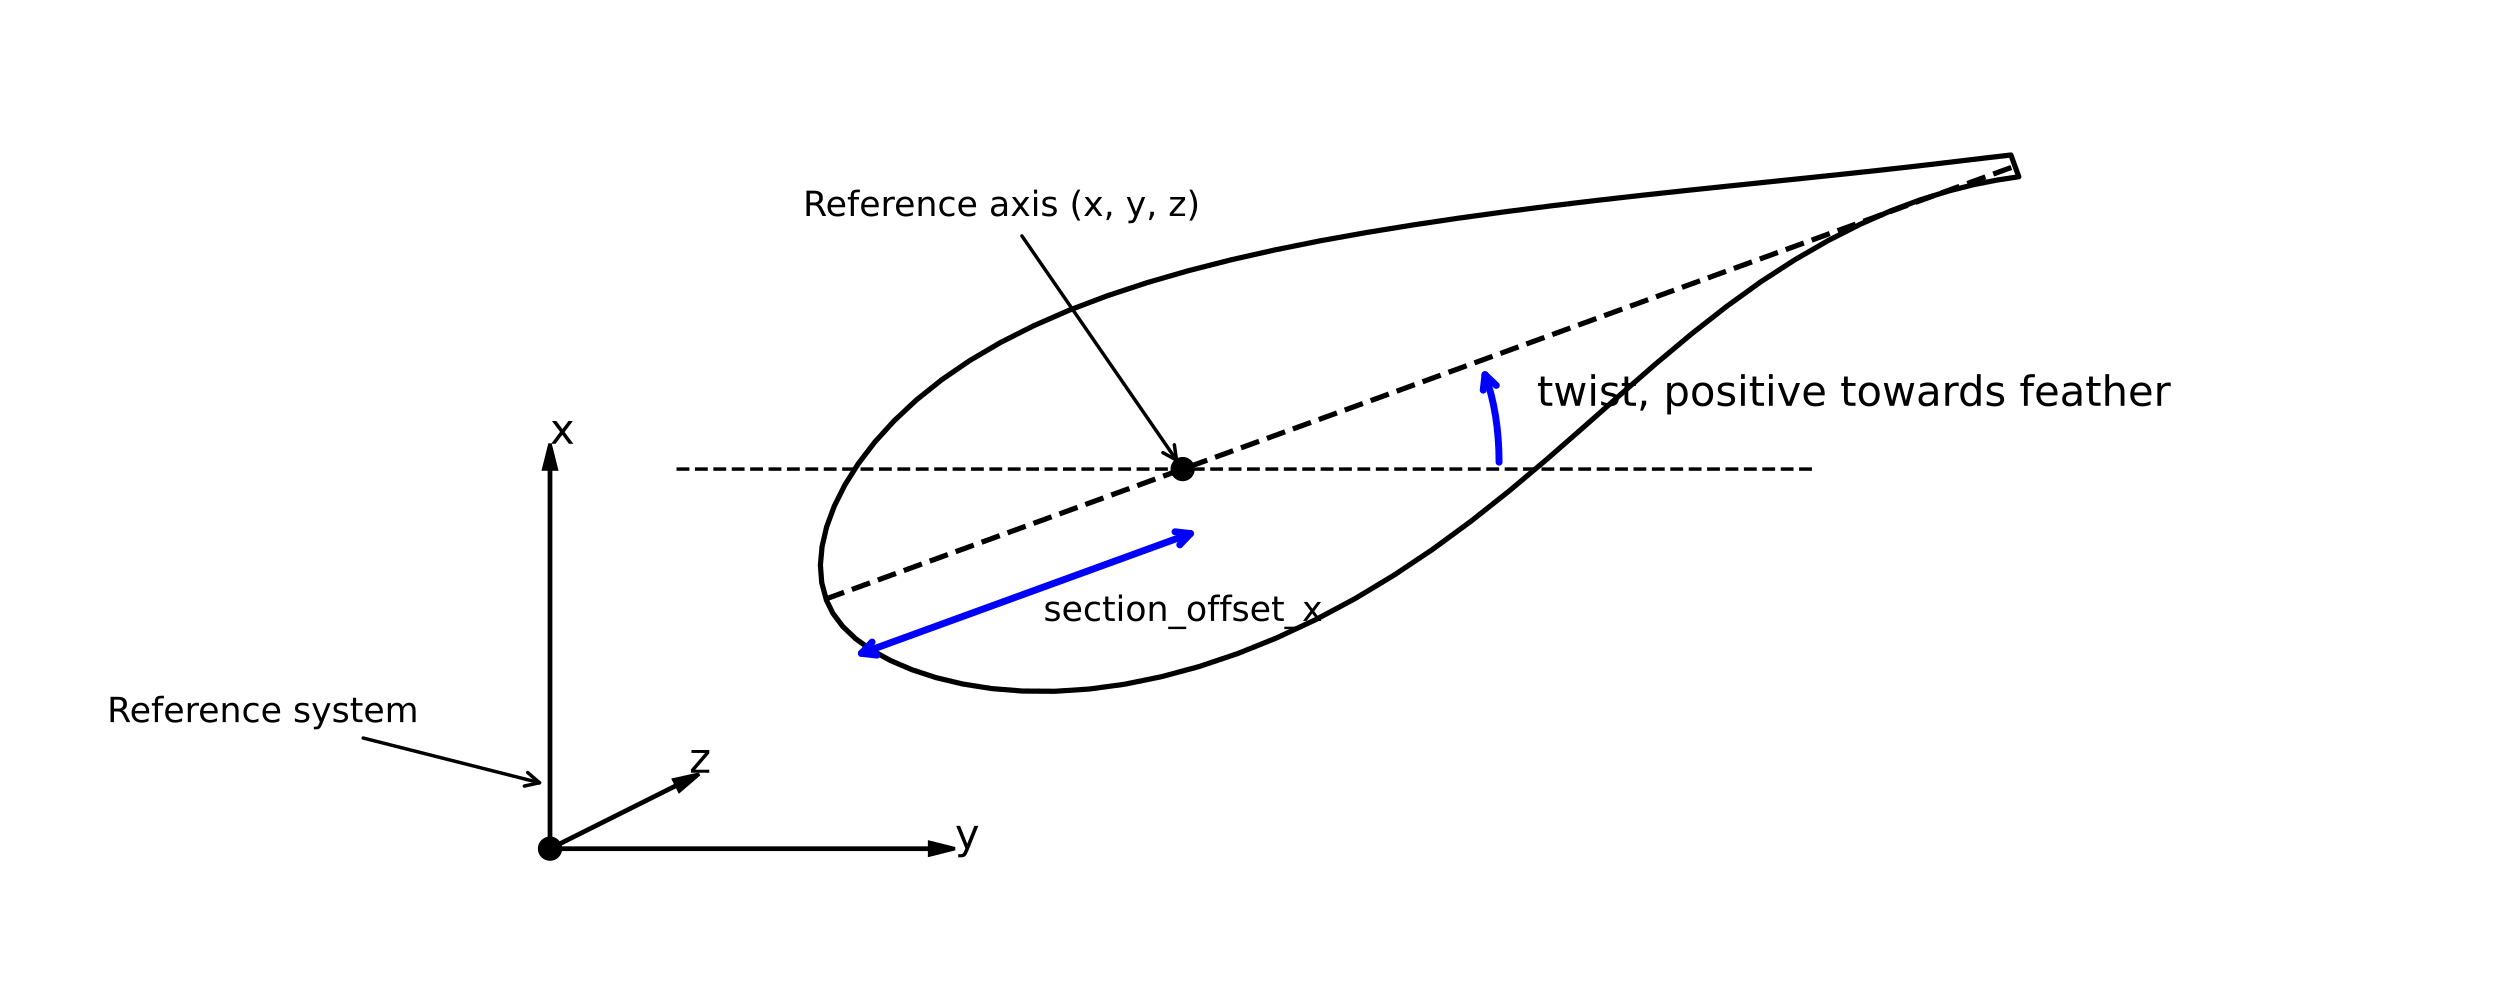
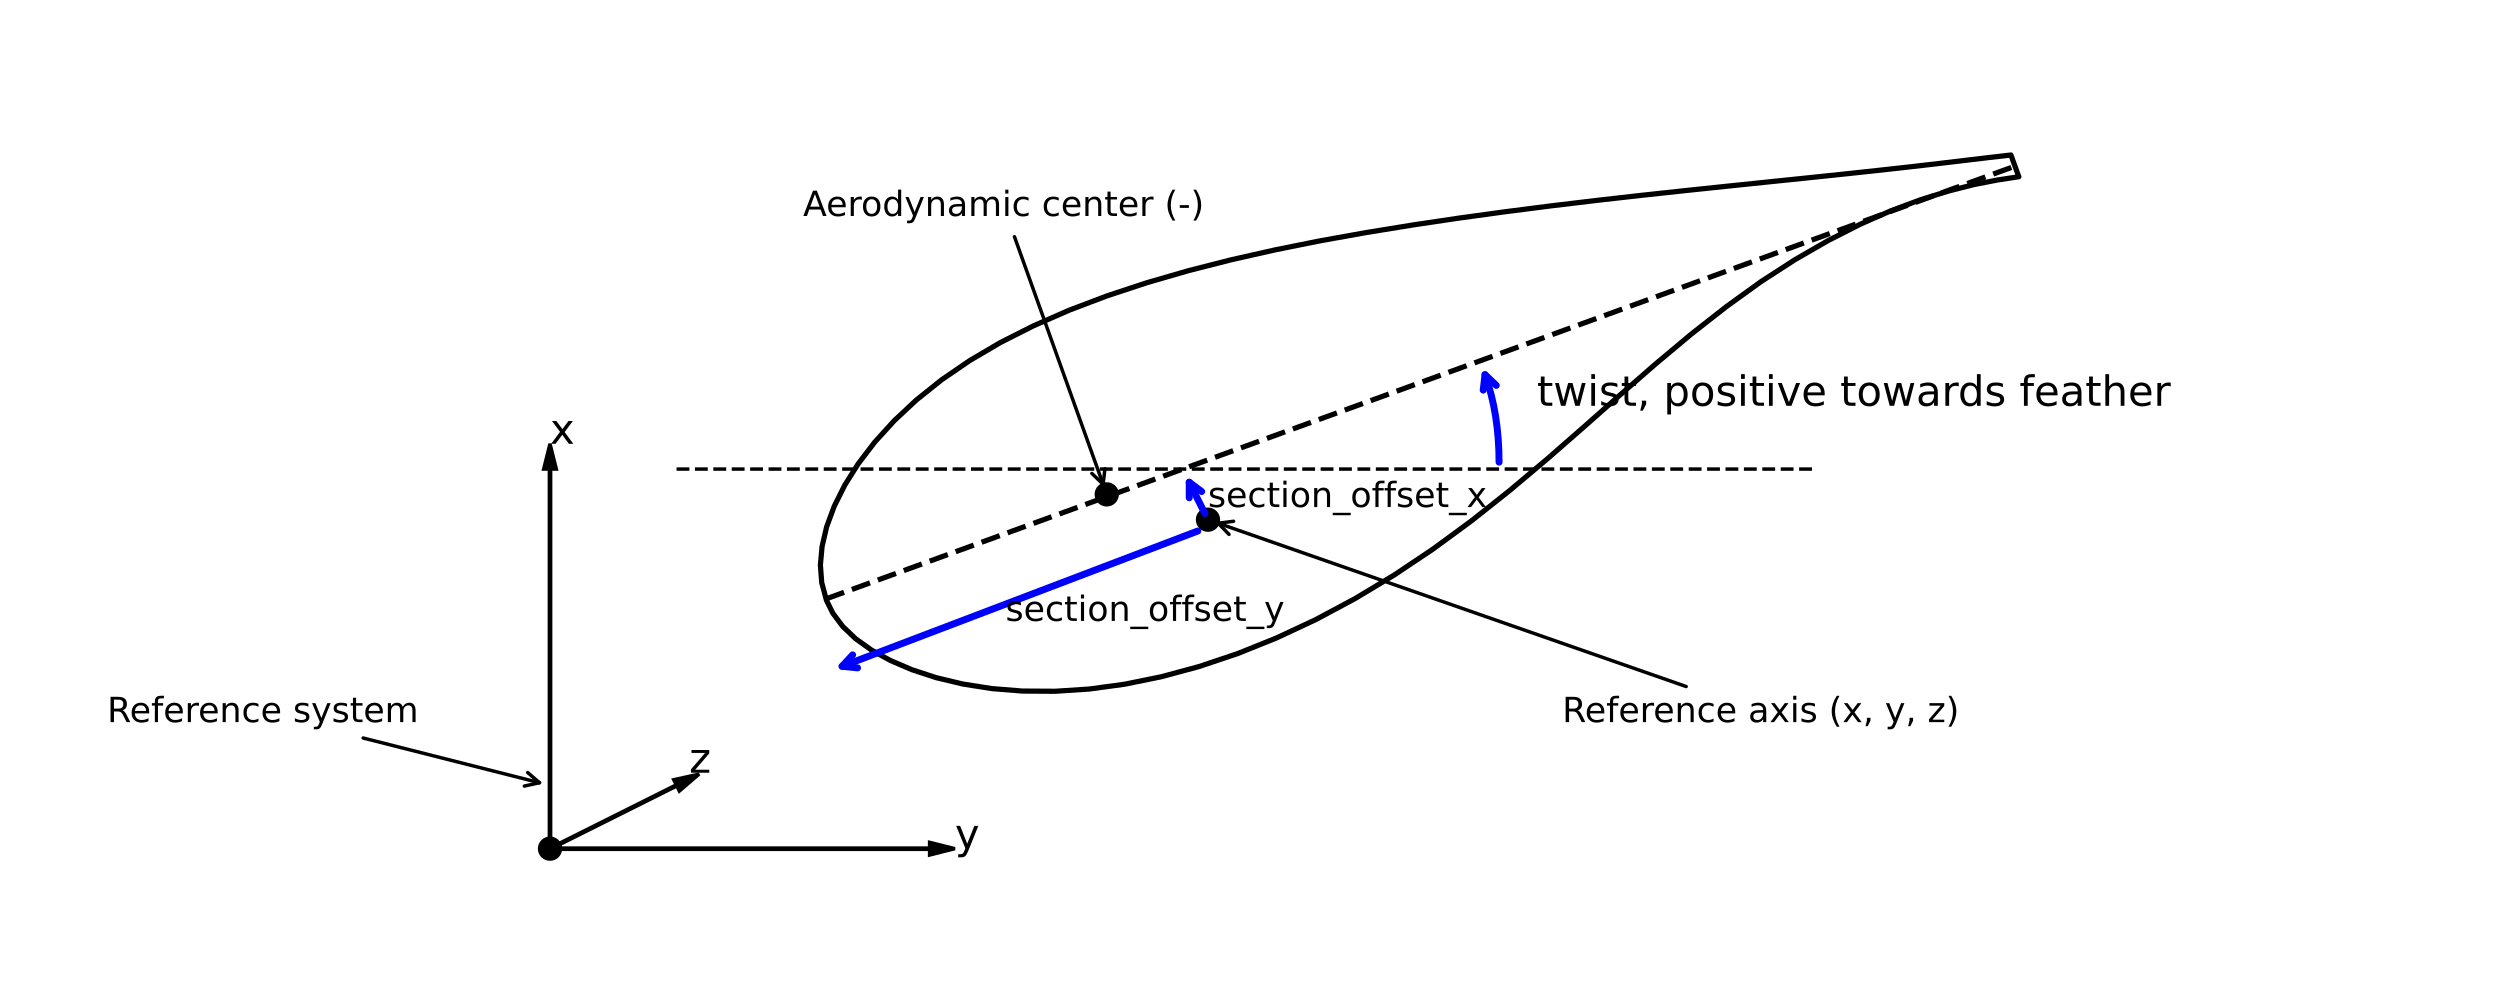
<svg xmlns="http://www.w3.org/2000/svg" xmlns:xlink="http://www.w3.org/1999/xlink" width="720pt" height="288pt" viewBox="0 0 720 288" version="1.1">
  <defs>
    <style type="text/css">*{stroke-linejoin: round; stroke-linecap: butt}</style>
  </defs>
  <g id="figure_1">
    <g id="patch_1">
      <path d="M 0 288  L 720 288  L 720 0  L 0 0  z " style="fill: #ffffff" />
    </g>
    <g id="axes_1">
      <g id="patch_2">
-         <path d="M 275.012 244.418  L 267.724 246.24  L 267.724 244.6  L 158.4 244.6  L 158.4 244.236  L 267.724 244.236  L 267.724 242.596  z " clip-path="url(#p702b2cd4fe)" style="stroke: #000000; stroke-linejoin: miter" />
+         <path d="M 275.012 244.418  L 267.724 246.24  L 267.724 244.6  L 158.4 244.6  L 158.4 244.236  L 267.724 244.236  L 267.724 242.596  z " clip-path="url(#p0d3414548f)" style="stroke: #000000; stroke-linejoin: miter" />
      </g>
      <g id="patch_3">
-         <path d="M 158.4 127.806  L 160.222 135.094  L 158.582 135.094  L 158.582 244.418  L 158.218 244.418  L 158.218 135.094  L 156.578 135.094  z " clip-path="url(#p702b2cd4fe)" style="stroke: #000000; stroke-linejoin: miter" />
+         <path d="M 158.4 127.806  L 160.222 135.094  L 158.582 135.094  L 158.582 244.418  L 158.218 244.418  L 158.218 135.094  L 156.578 135.094  z " clip-path="url(#p0d3414548f)" style="stroke: #000000; stroke-linejoin: miter" />
      </g>
      <g id="patch_4">
-         <path d="M 201.36 222.938  L 195.656 227.827  L 194.923 226.36  L 158.482 244.581  L 158.319 244.255  L 194.76 226.034  L 194.026 224.568  z " clip-path="url(#p702b2cd4fe)" style="stroke: #000000; stroke-linejoin: miter" />
+         <path d="M 201.36 222.938  L 195.656 227.827  L 194.923 226.36  L 158.482 244.581  L 158.319 244.255  L 194.76 226.034  L 194.026 224.568  z " clip-path="url(#p0d3414548f)" style="stroke: #000000; stroke-linejoin: miter" />
      </g>
      <g id="patch_5">
-         <path d="M 431.731 133.094  Q 431.715 119.03 427.683 107.91  " clip-path="url(#p702b2cd4fe)" style="fill: none; stroke: #0000ff; stroke-width: 2; stroke-linecap: round" />
-         <path d="M 427.166 112.352  L 427.683 107.91  L 430.926 110.989  " clip-path="url(#p702b2cd4fe)" style="fill: none; stroke: #0000ff; stroke-width: 2; stroke-linecap: round" />
+         <path d="M 431.731 133.094  Q 431.715 119.03 427.683 107.91  " clip-path="url(#p0d3414548f)" style="fill: none; stroke: #0000ff; stroke-width: 2; stroke-linecap: round" />
+         <path d="M 427.166 112.352  L 427.683 107.91  L 430.926 110.989  " clip-path="url(#p0d3414548f)" style="fill: none; stroke: #0000ff; stroke-width: 2; stroke-linecap: round" />
      </g>
      <g id="line2d_1">
-         <path d="M 580.311 47.849  L 579.144 44.64  L 572.959 45.355  L 565.967 46.186  L 558.187 47.114  L 549.655 48.102  L 540.398 49.125  L 530.467 50.192  L 519.909 51.296  L 508.783 52.445  L 497.142 53.653  L 485.051 54.924  L 472.575 56.274  L 459.781 57.723  L 446.742 59.285  L 433.525 60.978  L 420.203 62.809  L 406.85 64.8  L 393.537 66.962  L 380.344 69.328  L 367.352 71.936  L 354.636 74.803  L 342.269 77.955  L 330.323 81.415  L 318.869 85.192  L 307.977 89.319  L 297.708 93.806  L 288.126 98.643  L 279.277 103.845  L 271.206 109.373  L 263.944 115.173  L 257.508 121.188  L 251.918 127.341  L 247.175 133.551  L 243.289 139.731  L 240.258 145.809  L 238.08 151.706  L 236.758 157.376  L 236.274 162.725  L 236.654 167.787  L 238.024 172.893  L 239.873 176.629  L 242.716 180.426  L 246.436 183.966  L 251.01 187.231  L 256.42 190.214  L 262.633 192.878  L 269.599 195.162  L 277.271 196.997  L 285.578 198.309  L 294.464 199.026  L 303.858 199.085  L 313.707 198.44  L 323.941 197.046  L 334.501 194.893  L 345.336 191.962  L 356.38 188.253  L 367.573 183.76  L 378.86 178.488  L 390.174 172.443  L 401.461 165.651  L 412.674 158.153  L 423.765 150.014  L 434.708 141.338  L 445.486 132.273  L 456.1 123.004  L 466.565 113.75  L 476.896 104.747  L 487.109 96.206  L 497.2 88.302  L 507.143 81.13  L 516.921 74.806  L 526.464 69.305  L 535.712 64.601  L 544.607 60.689  L 553.087 57.533  L 561.075 55.048  L 568.504 53.158  L 575.316 51.831  L 581.422 50.9  L 580.311 47.849  " clip-path="url(#p702b2cd4fe)" style="fill: none; stroke: #000000; stroke-width: 1.5; stroke-linecap: square" />
+         <path d="M 580.311 47.849  L 579.144 44.64  L 572.959 45.355  L 565.967 46.186  L 558.187 47.114  L 549.655 48.102  L 540.398 49.125  L 530.467 50.192  L 519.909 51.296  L 508.783 52.445  L 497.142 53.653  L 485.051 54.924  L 472.575 56.274  L 459.781 57.723  L 446.742 59.285  L 433.525 60.978  L 420.203 62.809  L 406.85 64.8  L 393.537 66.962  L 380.344 69.328  L 367.352 71.936  L 354.636 74.803  L 342.269 77.955  L 330.323 81.415  L 318.869 85.192  L 307.977 89.319  L 297.708 93.806  L 288.126 98.643  L 279.277 103.845  L 271.206 109.373  L 263.944 115.173  L 257.508 121.188  L 251.918 127.341  L 247.175 133.551  L 243.289 139.731  L 240.258 145.809  L 238.08 151.706  L 236.758 157.376  L 236.274 162.725  L 236.654 167.787  L 238.024 172.893  L 239.873 176.629  L 242.716 180.426  L 246.436 183.966  L 251.01 187.231  L 256.42 190.214  L 262.633 192.878  L 269.599 195.162  L 277.271 196.997  L 285.578 198.309  L 294.464 199.026  L 303.858 199.085  L 313.707 198.44  L 323.941 197.046  L 334.501 194.893  L 345.336 191.962  L 356.38 188.253  L 367.573 183.76  L 378.86 178.488  L 390.174 172.443  L 401.461 165.651  L 412.674 158.153  L 423.765 150.014  L 434.708 141.338  L 445.486 132.273  L 456.1 123.004  L 466.565 113.75  L 476.896 104.747  L 487.109 96.206  L 497.2 88.302  L 507.143 81.13  L 516.921 74.806  L 526.464 69.305  L 535.712 64.601  L 544.607 60.689  L 553.087 57.533  L 561.075 55.048  L 568.504 53.158  L 575.316 51.831  L 581.422 50.9  L 580.311 47.849  " clip-path="url(#p0d3414548f)" style="fill: none; stroke: #000000; stroke-width: 1.5; stroke-linecap: square" />
      </g>
      <g id="line2d_2">
-         <path d="M 237.876 172.485  L 275.924 158.637  L 313.972 144.788  L 352.021 130.94  L 390.069 117.091  L 428.118 103.243  L 466.166 89.394  L 504.215 75.546  L 542.263 61.697  L 580.311 47.849  " clip-path="url(#p702b2cd4fe)" style="fill: none; stroke-dasharray: 5.55,2.4; stroke-dashoffset: 0; stroke: #000000; stroke-width: 1.5" />
+         <path d="M 237.876 172.485  L 275.924 158.637  L 313.972 144.788  L 352.021 130.94  L 390.069 117.091  L 428.118 103.243  L 466.166 89.394  L 504.215 75.546  L 542.263 61.697  L 580.311 47.849  " clip-path="url(#p0d3414548f)" style="fill: none; stroke-dasharray: 5.55,2.4; stroke-dashoffset: 0; stroke: #000000; stroke-width: 1.5" />
      </g>
      <g id="line2d_3">
        <defs>
-           <path id="md235db20d7" d="M 0 3  C 0.796 3 1.559 2.684 2.121 2.121  C 2.684 1.559 3 0.796 3 0  C 3 -0.796 2.684 -1.559 2.121 -2.121  C 1.559 -2.684 0.796 -3 0 -3  C -0.796 -3 -1.559 -2.684 -2.121 -2.121  C -2.684 -1.559 -3 -0.796 -3 0  C -3 0.796 -2.684 1.559 -2.121 2.121  C -1.559 2.684 -0.796 3 0 3  z " style="stroke: #000000" />
+           <path id="m108a056727" d="M 0 3  C 0.796 3 1.559 2.684 2.121 2.121  C 2.684 1.559 3 0.796 3 0  C 3 -0.796 2.684 -1.559 2.121 -2.121  C 1.559 -2.684 0.796 -3 0 -3  C -0.796 -3 -1.559 -2.684 -2.121 -2.121  C -2.684 -1.559 -3 -0.796 -3 0  C -3 0.796 -2.684 1.559 -2.121 2.121  C -1.559 2.684 -0.796 3 0 3  z " style="stroke: #000000" />
        </defs>
-         <g clip-path="url(#p702b2cd4fe)">
-           <use xlink:href="#md235db20d7" x="158.4" y="244.418" style="stroke: #000000" />
+         <g clip-path="url(#p0d3414548f)">
+           <use xlink:href="#m108a056727" x="158.4" y="244.418" style="stroke: #000000" />
        </g>
      </g>
      <g id="line2d_4">
-         <g clip-path="url(#p702b2cd4fe)">
-           <use xlink:href="#md235db20d7" x="340.606" y="135.094" style="stroke: #000000" />
+         <g clip-path="url(#p0d3414548f)">
+           <use xlink:href="#m108a056727" x="347.895" y="149.671" style="stroke: #000000" />
        </g>
      </g>
      <g id="line2d_5">
-         <path d="M 194.841 135.094  L 276.834 135.094  L 358.827 135.094  L 440.82 135.094  L 522.813 135.094  " clip-path="url(#p702b2cd4fe)" style="fill: none; stroke-dasharray: 3.7,1.6; stroke-dashoffset: 0; stroke: #000000" />
+         <path d="M 194.841 135.094  L 276.834 135.094  L 358.827 135.094  L 440.82 135.094  L 522.813 135.094  " clip-path="url(#p0d3414548f)" style="fill: none; stroke-dasharray: 3.7,1.6; stroke-dashoffset: 0; stroke: #000000" />
+       </g>
+       <g id="line2d_6">
+         <g clip-path="url(#p0d3414548f)">
+           <use xlink:href="#m108a056727" x="318.742" y="142.382" style="stroke: #000000" />
+         </g>
      </g>
      <g id="text_1">
        <g transform="translate(158.4001 127.8059) scale(0.12 -0.12)">
          <defs>
            <path id="DejaVuSans-78" d="M 3513 3500  L 2247 1797  L 3578 0  L 2900 0  L 1881 1375  L 863 0  L 184 0  L 1544 1831  L 300 3500  L 978 3500  L 1906 2253  L 2834 3500  L 3513 3500  z " transform="scale(0.015625)" />
          </defs>
          <use xlink:href="#DejaVuSans-78" />
        </g>
      </g>
      <g id="text_2">
        <g transform="translate(275.0121 244.4179) scale(0.12 -0.12)">
          <defs>
            <path id="DejaVuSans-79" d="M 2059 -325  Q 1816 -950 1584 -1140  Q 1353 -1331 966 -1331  L 506 -1331  L 506 -850  L 844 -850  Q 1081 -850 1212 -737  Q 1344 -625 1503 -206  L 1606 56  L 191 3500  L 800 3500  L 1894 763  L 2988 3500  L 3597 3500  L 2059 -325  z " transform="scale(0.015625)" />
          </defs>
          <use xlink:href="#DejaVuSans-79" />
        </g>
      </g>
      <g id="text_3">
        <g transform="translate(198.4855 222.5532) scale(0.12 -0.12)">
          <defs>
            <path id="DejaVuSans-7a" d="M 353 3500  L 3084 3500  L 3084 2975  L 922 459  L 3084 459  L 3084 0  L 275 0  L 275 525  L 2438 3041  L 353 3041  L 353 3500  z " transform="scale(0.015625)" />
          </defs>
          <use xlink:href="#DejaVuSans-7a" />
        </g>
      </g>
      <g id="patch_6">
        <path d="M 104.591 212.547  Q 130.525 219.126 155.375 225.43  " style="fill: none; stroke: #000000; stroke-linecap: round" />
        <path d="M 151.99 222.508  L 155.375 225.43  L 151.006 226.385  " style="fill: none; stroke: #000000; stroke-linecap: round" />
      </g>
      <g id="text_4">
        <g transform="translate(30.85564 207.9767) scale(0.1 -0.1)">
          <defs>
            <path id="DejaVuSans-52" d="M 2841 2188  Q 3044 2119 3236 1894  Q 3428 1669 3622 1275  L 4263 0  L 3584 0  L 2988 1197  Q 2756 1666 2539 1819  Q 2322 1972 1947 1972  L 1259 1972  L 1259 0  L 628 0  L 628 4666  L 2053 4666  Q 2853 4666 3247 4331  Q 3641 3997 3641 3322  Q 3641 2881 3436 2590  Q 3231 2300 2841 2188  z M 1259 4147  L 1259 2491  L 2053 2491  Q 2509 2491 2742 2702  Q 2975 2913 2975 3322  Q 2975 3731 2742 3939  Q 2509 4147 2053 4147  L 1259 4147  z " transform="scale(0.015625)" />
            <path id="DejaVuSans-65" d="M 3597 1894  L 3597 1613  L 953 1613  Q 991 1019 1311 708  Q 1631 397 2203 397  Q 2534 397 2845 478  Q 3156 559 3463 722  L 3463 178  Q 3153 47 2828 -22  Q 2503 -91 2169 -91  Q 1331 -91 842 396  Q 353 884 353 1716  Q 353 2575 817 3079  Q 1281 3584 2069 3584  Q 2775 3584 3186 3129  Q 3597 2675 3597 1894  z M 3022 2063  Q 3016 2534 2758 2815  Q 2500 3097 2075 3097  Q 1594 3097 1305 2825  Q 1016 2553 972 2059  L 3022 2063  z " transform="scale(0.015625)" />
            <path id="DejaVuSans-66" d="M 2375 4863  L 2375 4384  L 1825 4384  Q 1516 4384 1395 4259  Q 1275 4134 1275 3809  L 1275 3500  L 2222 3500  L 2222 3053  L 1275 3053  L 1275 0  L 697 0  L 697 3053  L 147 3053  L 147 3500  L 697 3500  L 697 3744  Q 697 4328 969 4595  Q 1241 4863 1831 4863  L 2375 4863  z " transform="scale(0.015625)" />
            <path id="DejaVuSans-72" d="M 2631 2963  Q 2534 3019 2420 3045  Q 2306 3072 2169 3072  Q 1681 3072 1420 2755  Q 1159 2438 1159 1844  L 1159 0  L 581 0  L 581 3500  L 1159 3500  L 1159 2956  Q 1341 3275 1631 3429  Q 1922 3584 2338 3584  Q 2397 3584 2469 3576  Q 2541 3569 2628 3553  L 2631 2963  z " transform="scale(0.015625)" />
            <path id="DejaVuSans-6e" d="M 3513 2113  L 3513 0  L 2938 0  L 2938 2094  Q 2938 2591 2744 2837  Q 2550 3084 2163 3084  Q 1697 3084 1428 2787  Q 1159 2491 1159 1978  L 1159 0  L 581 0  L 581 3500  L 1159 3500  L 1159 2956  Q 1366 3272 1645 3428  Q 1925 3584 2291 3584  Q 2894 3584 3203 3211  Q 3513 2838 3513 2113  z " transform="scale(0.015625)" />
            <path id="DejaVuSans-63" d="M 3122 3366  L 3122 2828  Q 2878 2963 2633 3030  Q 2388 3097 2138 3097  Q 1578 3097 1268 2742  Q 959 2388 959 1747  Q 959 1106 1268 751  Q 1578 397 2138 397  Q 2388 397 2633 464  Q 2878 531 3122 666  L 3122 134  Q 2881 22 2623 -34  Q 2366 -91 2075 -91  Q 1284 -91 818 406  Q 353 903 353 1747  Q 353 2603 823 3093  Q 1294 3584 2113 3584  Q 2378 3584 2631 3529  Q 2884 3475 3122 3366  z " transform="scale(0.015625)" />
            <path id="DejaVuSans-20" transform="scale(0.015625)" />
            <path id="DejaVuSans-73" d="M 2834 3397  L 2834 2853  Q 2591 2978 2328 3040  Q 2066 3103 1784 3103  Q 1356 3103 1142 2972  Q 928 2841 928 2578  Q 928 2378 1081 2264  Q 1234 2150 1697 2047  L 1894 2003  Q 2506 1872 2764 1633  Q 3022 1394 3022 966  Q 3022 478 2636 193  Q 2250 -91 1575 -91  Q 1294 -91 989 -36  Q 684 19 347 128  L 347 722  Q 666 556 975 473  Q 1284 391 1588 391  Q 1994 391 2212 530  Q 2431 669 2431 922  Q 2431 1156 2273 1281  Q 2116 1406 1581 1522  L 1381 1569  Q 847 1681 609 1914  Q 372 2147 372 2553  Q 372 3047 722 3315  Q 1072 3584 1716 3584  Q 2034 3584 2315 3537  Q 2597 3491 2834 3397  z " transform="scale(0.015625)" />
            <path id="DejaVuSans-74" d="M 1172 4494  L 1172 3500  L 2356 3500  L 2356 3053  L 1172 3053  L 1172 1153  Q 1172 725 1289 603  Q 1406 481 1766 481  L 2356 481  L 2356 0  L 1766 0  Q 1100 0 847 248  Q 594 497 594 1153  L 594 3053  L 172 3053  L 172 3500  L 594 3500  L 594 4494  L 1172 4494  z " transform="scale(0.015625)" />
            <path id="DejaVuSans-6d" d="M 3328 2828  Q 3544 3216 3844 3400  Q 4144 3584 4550 3584  Q 5097 3584 5394 3201  Q 5691 2819 5691 2113  L 5691 0  L 5113 0  L 5113 2094  Q 5113 2597 4934 2840  Q 4756 3084 4391 3084  Q 3944 3084 3684 2787  Q 3425 2491 3425 1978  L 3425 0  L 2847 0  L 2847 2094  Q 2847 2600 2669 2842  Q 2491 3084 2119 3084  Q 1678 3084 1418 2786  Q 1159 2488 1159 1978  L 1159 0  L 581 0  L 581 3500  L 1159 3500  L 1159 2956  Q 1356 3278 1631 3431  Q 1906 3584 2284 3584  Q 2666 3584 2933 3390  Q 3200 3197 3328 2828  z " transform="scale(0.015625)" />
          </defs>
          <use xlink:href="#DejaVuSans-52" />
          <use xlink:href="#DejaVuSans-65" transform="translate(64.98242 0)" />
          <use xlink:href="#DejaVuSans-66" transform="translate(126.5059 0)" />
          <use xlink:href="#DejaVuSans-65" transform="translate(161.7109 0)" />
          <use xlink:href="#DejaVuSans-72" transform="translate(223.2344 0)" />
          <use xlink:href="#DejaVuSans-65" transform="translate(262.0977 0)" />
          <use xlink:href="#DejaVuSans-6e" transform="translate(323.6211 0)" />
          <use xlink:href="#DejaVuSans-63" transform="translate(387 0)" />
          <use xlink:href="#DejaVuSans-65" transform="translate(441.9805 0)" />
          <use xlink:href="#DejaVuSans-20" transform="translate(503.5039 0)" />
          <use xlink:href="#DejaVuSans-73" transform="translate(535.291 0)" />
          <use xlink:href="#DejaVuSans-79" transform="translate(587.3906 0)" />
          <use xlink:href="#DejaVuSans-73" transform="translate(646.5703 0)" />
          <use xlink:href="#DejaVuSans-74" transform="translate(698.6699 0)" />
          <use xlink:href="#DejaVuSans-65" transform="translate(737.8789 0)" />
          <use xlink:href="#DejaVuSans-6d" transform="translate(799.4023 0)" />
        </g>
      </g>
      <g id="patch_7">
-         <path d="M 294.307 67.94  Q 316.89 100.695 338.839 132.53  " style="fill: none; stroke: #000000; stroke-linecap: round" />
-         <path d="M 338.215 128.102  L 338.839 132.53  L 334.922 130.372  " style="fill: none; stroke: #000000; stroke-linecap: round" />
+         <path d="M 485.613 197.72  Q 417.697 174.024 350.837 150.697  " style="fill: none; stroke: #000000; stroke-linecap: round" />
+         <path d="M 353.955 153.903  L 350.837 150.697  L 355.273 150.127  " style="fill: none; stroke: #000000; stroke-linecap: round" />
      </g>
      <g id="text_5">
-         <g transform="translate(231.2826 62.21162) scale(0.1 -0.1)">
+         <g transform="translate(449.9302 207.9767) scale(0.1 -0.1)">
          <defs>
            <path id="DejaVuSans-61" d="M 2194 1759  Q 1497 1759 1228 1600  Q 959 1441 959 1056  Q 959 750 1161 570  Q 1363 391 1709 391  Q 2188 391 2477 730  Q 2766 1069 2766 1631  L 2766 1759  L 2194 1759  z M 3341 1997  L 3341 0  L 2766 0  L 2766 531  Q 2569 213 2275 61  Q 1981 -91 1556 -91  Q 1019 -91 701 211  Q 384 513 384 1019  Q 384 1609 779 1909  Q 1175 2209 1959 2209  L 2766 2209  L 2766 2266  Q 2766 2663 2505 2880  Q 2244 3097 1772 3097  Q 1472 3097 1187 3025  Q 903 2953 641 2809  L 641 3341  Q 956 3463 1253 3523  Q 1550 3584 1831 3584  Q 2591 3584 2966 3190  Q 3341 2797 3341 1997  z " transform="scale(0.015625)" />
            <path id="DejaVuSans-69" d="M 603 3500  L 1178 3500  L 1178 0  L 603 0  L 603 3500  z M 603 4863  L 1178 4863  L 1178 4134  L 603 4134  L 603 4863  z " transform="scale(0.015625)" />
            <path id="DejaVuSans-28" d="M 1984 4856  Q 1566 4138 1362 3434  Q 1159 2731 1159 2009  Q 1159 1288 1364 580  Q 1569 -128 1984 -844  L 1484 -844  Q 1016 -109 783 600  Q 550 1309 550 2009  Q 550 2706 781 3412  Q 1013 4119 1484 4856  L 1984 4856  z " transform="scale(0.015625)" />
            <path id="DejaVuSans-2c" d="M 750 794  L 1409 794  L 1409 256  L 897 -744  L 494 -744  L 750 256  L 750 794  z " transform="scale(0.015625)" />
            <path id="DejaVuSans-29" d="M 513 4856  L 1013 4856  Q 1481 4119 1714 3412  Q 1947 2706 1947 2009  Q 1947 1309 1714 600  Q 1481 -109 1013 -844  L 513 -844  Q 928 -128 1133 580  Q 1338 1288 1338 2009  Q 1338 2731 1133 3434  Q 928 4138 513 4856  z " transform="scale(0.015625)" />
          </defs>
          <use xlink:href="#DejaVuSans-52" />
          <use xlink:href="#DejaVuSans-65" transform="translate(64.98242 0)" />
          <use xlink:href="#DejaVuSans-66" transform="translate(126.5059 0)" />
          <use xlink:href="#DejaVuSans-65" transform="translate(161.7109 0)" />
          <use xlink:href="#DejaVuSans-72" transform="translate(223.2344 0)" />
          <use xlink:href="#DejaVuSans-65" transform="translate(262.0977 0)" />
          <use xlink:href="#DejaVuSans-6e" transform="translate(323.6211 0)" />
          <use xlink:href="#DejaVuSans-63" transform="translate(387 0)" />
          <use xlink:href="#DejaVuSans-65" transform="translate(441.9805 0)" />
          <use xlink:href="#DejaVuSans-20" transform="translate(503.5039 0)" />
          <use xlink:href="#DejaVuSans-61" transform="translate(535.291 0)" />
          <use xlink:href="#DejaVuSans-78" transform="translate(596.5703 0)" />
          <use xlink:href="#DejaVuSans-69" transform="translate(655.75 0)" />
          <use xlink:href="#DejaVuSans-73" transform="translate(683.5332 0)" />
          <use xlink:href="#DejaVuSans-20" transform="translate(735.6328 0)" />
          <use xlink:href="#DejaVuSans-28" transform="translate(767.4199 0)" />
          <use xlink:href="#DejaVuSans-78" transform="translate(806.4336 0)" />
          <use xlink:href="#DejaVuSans-2c" transform="translate(865.6133 0)" />
          <use xlink:href="#DejaVuSans-20" transform="translate(897.4004 0)" />
          <use xlink:href="#DejaVuSans-79" transform="translate(929.1875 0)" />
          <use xlink:href="#DejaVuSans-2c" transform="translate(988.3672 0)" />
          <use xlink:href="#DejaVuSans-20" transform="translate(1020.154 0)" />
          <use xlink:href="#DejaVuSans-7a" transform="translate(1051.941 0)" />
          <use xlink:href="#DejaVuSans-29" transform="translate(1104.432 0)" />
        </g>
      </g>
      <g id="text_6">
        <g transform="translate(442.6419 116.8735) scale(0.12 -0.12)">
          <defs>
            <path id="DejaVuSans-77" d="M 269 3500  L 844 3500  L 1563 769  L 2278 3500  L 2956 3500  L 3675 769  L 4391 3500  L 4966 3500  L 4050 0  L 3372 0  L 2619 2869  L 1863 0  L 1184 0  L 269 3500  z " transform="scale(0.015625)" />
            <path id="DejaVuSans-70" d="M 1159 525  L 1159 -1331  L 581 -1331  L 581 3500  L 1159 3500  L 1159 2969  Q 1341 3281 1617 3432  Q 1894 3584 2278 3584  Q 2916 3584 3314 3078  Q 3713 2572 3713 1747  Q 3713 922 3314 415  Q 2916 -91 2278 -91  Q 1894 -91 1617 61  Q 1341 213 1159 525  z M 3116 1747  Q 3116 2381 2855 2742  Q 2594 3103 2138 3103  Q 1681 3103 1420 2742  Q 1159 2381 1159 1747  Q 1159 1113 1420 752  Q 1681 391 2138 391  Q 2594 391 2855 752  Q 3116 1113 3116 1747  z " transform="scale(0.015625)" />
            <path id="DejaVuSans-6f" d="M 1959 3097  Q 1497 3097 1228 2736  Q 959 2375 959 1747  Q 959 1119 1226 758  Q 1494 397 1959 397  Q 2419 397 2687 759  Q 2956 1122 2956 1747  Q 2956 2369 2687 2733  Q 2419 3097 1959 3097  z M 1959 3584  Q 2709 3584 3137 3096  Q 3566 2609 3566 1747  Q 3566 888 3137 398  Q 2709 -91 1959 -91  Q 1206 -91 779 398  Q 353 888 353 1747  Q 353 2609 779 3096  Q 1206 3584 1959 3584  z " transform="scale(0.015625)" />
            <path id="DejaVuSans-76" d="M 191 3500  L 800 3500  L 1894 563  L 2988 3500  L 3597 3500  L 2284 0  L 1503 0  L 191 3500  z " transform="scale(0.015625)" />
            <path id="DejaVuSans-64" d="M 2906 2969  L 2906 4863  L 3481 4863  L 3481 0  L 2906 0  L 2906 525  Q 2725 213 2448 61  Q 2172 -91 1784 -91  Q 1150 -91 751 415  Q 353 922 353 1747  Q 353 2572 751 3078  Q 1150 3584 1784 3584  Q 2172 3584 2448 3432  Q 2725 3281 2906 2969  z M 947 1747  Q 947 1113 1208 752  Q 1469 391 1925 391  Q 2381 391 2643 752  Q 2906 1113 2906 1747  Q 2906 2381 2643 2742  Q 2381 3103 1925 3103  Q 1469 3103 1208 2742  Q 947 2381 947 1747  z " transform="scale(0.015625)" />
            <path id="DejaVuSans-68" d="M 3513 2113  L 3513 0  L 2938 0  L 2938 2094  Q 2938 2591 2744 2837  Q 2550 3084 2163 3084  Q 1697 3084 1428 2787  Q 1159 2491 1159 1978  L 1159 0  L 581 0  L 581 4863  L 1159 4863  L 1159 2956  Q 1366 3272 1645 3428  Q 1925 3584 2291 3584  Q 2894 3584 3203 3211  Q 3513 2838 3513 2113  z " transform="scale(0.015625)" />
          </defs>
          <use xlink:href="#DejaVuSans-74" />
          <use xlink:href="#DejaVuSans-77" transform="translate(39.20898 0)" />
          <use xlink:href="#DejaVuSans-69" transform="translate(120.9961 0)" />
          <use xlink:href="#DejaVuSans-73" transform="translate(148.7793 0)" />
          <use xlink:href="#DejaVuSans-74" transform="translate(200.8789 0)" />
          <use xlink:href="#DejaVuSans-2c" transform="translate(240.0879 0)" />
          <use xlink:href="#DejaVuSans-20" transform="translate(271.875 0)" />
          <use xlink:href="#DejaVuSans-70" transform="translate(303.6621 0)" />
          <use xlink:href="#DejaVuSans-6f" transform="translate(367.1387 0)" />
          <use xlink:href="#DejaVuSans-73" transform="translate(428.3203 0)" />
          <use xlink:href="#DejaVuSans-69" transform="translate(480.4199 0)" />
          <use xlink:href="#DejaVuSans-74" transform="translate(508.2031 0)" />
          <use xlink:href="#DejaVuSans-69" transform="translate(547.4121 0)" />
          <use xlink:href="#DejaVuSans-76" transform="translate(575.1953 0)" />
          <use xlink:href="#DejaVuSans-65" transform="translate(634.375 0)" />
          <use xlink:href="#DejaVuSans-20" transform="translate(695.8984 0)" />
          <use xlink:href="#DejaVuSans-74" transform="translate(727.6855 0)" />
          <use xlink:href="#DejaVuSans-6f" transform="translate(766.8945 0)" />
          <use xlink:href="#DejaVuSans-77" transform="translate(828.0762 0)" />
          <use xlink:href="#DejaVuSans-61" transform="translate(909.8633 0)" />
          <use xlink:href="#DejaVuSans-72" transform="translate(971.1426 0)" />
          <use xlink:href="#DejaVuSans-64" transform="translate(1010.506 0)" />
          <use xlink:href="#DejaVuSans-73" transform="translate(1073.982 0)" />
          <use xlink:href="#DejaVuSans-20" transform="translate(1126.082 0)" />
          <use xlink:href="#DejaVuSans-66" transform="translate(1157.869 0)" />
          <use xlink:href="#DejaVuSans-65" transform="translate(1193.074 0)" />
          <use xlink:href="#DejaVuSans-61" transform="translate(1254.598 0)" />
          <use xlink:href="#DejaVuSans-74" transform="translate(1315.877 0)" />
          <use xlink:href="#DejaVuSans-68" transform="translate(1355.086 0)" />
          <use xlink:href="#DejaVuSans-65" transform="translate(1418.465 0)" />
          <use xlink:href="#DejaVuSans-72" transform="translate(1479.988 0)" />
        </g>
      </g>
      <g id="patch_8">
-         <path d="M 248.087 188.159  Q 295.472 170.912 342.856 153.665  " style="fill: none; stroke: #0000ff; stroke-width: 2; stroke-linecap: round" />
-         <path d="M 252.529 188.67  L 248.087 188.159  L 251.161 184.911  " style="fill: none; stroke: #0000ff; stroke-width: 2; stroke-linecap: round" />
-         <path d="M 338.414 153.154  L 342.856 153.665  L 339.782 156.913  " style="fill: none; stroke: #0000ff; stroke-width: 2; stroke-linecap: round" />
+         <path d="M 242.528 191.895  Q 292.704 172.808 344.971 152.926  " style="fill: none; stroke: #0000ff; stroke-width: 2; stroke-linecap: round" />
+         <path d="M 246.977 192.342  L 242.528 191.895  L 245.555 188.604  " style="fill: none; stroke: #0000ff; stroke-width: 2; stroke-linecap: round" />
      </g>
      <g id="text_7">
-         <g transform="translate(300.521 178.8237) scale(0.1 -0.1)">
+         <g transform="translate(289.5886 178.8237) scale(0.1 -0.1)">
          <defs>
            <path id="DejaVuSans-5f" d="M 3263 -1063  L 3263 -1509  L -63 -1509  L -63 -1063  L 3263 -1063  z " transform="scale(0.015625)" />
          </defs>
+           <use xlink:href="#DejaVuSans-73" />
+           <use xlink:href="#DejaVuSans-65" transform="translate(52.09961 0)" />
+           <use xlink:href="#DejaVuSans-63" transform="translate(113.623 0)" />
+           <use xlink:href="#DejaVuSans-74" transform="translate(168.6035 0)" />
+           <use xlink:href="#DejaVuSans-69" transform="translate(207.8125 0)" />
+           <use xlink:href="#DejaVuSans-6f" transform="translate(235.5957 0)" />
+           <use xlink:href="#DejaVuSans-6e" transform="translate(296.7773 0)" />
+           <use xlink:href="#DejaVuSans-5f" transform="translate(360.1562 0)" />
+           <use xlink:href="#DejaVuSans-6f" transform="translate(410.1562 0)" />
+           <use xlink:href="#DejaVuSans-66" transform="translate(471.3379 0)" />
+           <use xlink:href="#DejaVuSans-66" transform="translate(506.543 0)" />
+           <use xlink:href="#DejaVuSans-73" transform="translate(541.748 0)" />
+           <use xlink:href="#DejaVuSans-65" transform="translate(593.8477 0)" />
+           <use xlink:href="#DejaVuSans-74" transform="translate(655.3711 0)" />
+           <use xlink:href="#DejaVuSans-5f" transform="translate(694.5801 0)" />
+           <use xlink:href="#DejaVuSans-79" transform="translate(744.5801 0)" />
+         </g>
+       </g>
+       <g id="patch_9">
+         <path d="M 347 147.881  Q 344.25 142.382 342.501 138.883  " style="fill: none; stroke: #0000ff; stroke-width: 2; stroke-linecap: round" />
+         <path d="M 342.501 143.355  L 342.501 138.883  L 346.078 141.566  " style="fill: none; stroke: #0000ff; stroke-width: 2; stroke-linecap: round" />
+       </g>
+       <g id="text_8">
+         <g transform="translate(347.8946 146.0265) scale(0.1 -0.1)">
          <use xlink:href="#DejaVuSans-73" />
          <use xlink:href="#DejaVuSans-65" transform="translate(52.09961 0)" />
          <use xlink:href="#DejaVuSans-63" transform="translate(113.623 0)" />
          <use xlink:href="#DejaVuSans-74" transform="translate(168.6035 0)" />
          <use xlink:href="#DejaVuSans-69" transform="translate(207.8125 0)" />
          <use xlink:href="#DejaVuSans-6f" transform="translate(235.5957 0)" />
          <use xlink:href="#DejaVuSans-6e" transform="translate(296.7773 0)" />
          <use xlink:href="#DejaVuSans-5f" transform="translate(360.1562 0)" />
          <use xlink:href="#DejaVuSans-6f" transform="translate(410.1562 0)" />
          <use xlink:href="#DejaVuSans-66" transform="translate(471.3379 0)" />
          <use xlink:href="#DejaVuSans-66" transform="translate(506.543 0)" />
          <use xlink:href="#DejaVuSans-73" transform="translate(541.748 0)" />
          <use xlink:href="#DejaVuSans-65" transform="translate(593.8477 0)" />
          <use xlink:href="#DejaVuSans-74" transform="translate(655.3711 0)" />
          <use xlink:href="#DejaVuSans-5f" transform="translate(694.5801 0)" />
          <use xlink:href="#DejaVuSans-78" transform="translate(744.5801 0)" />
        </g>
      </g>
+       <g id="patch_10">
+         <path d="M 292.163 68.174  Q 305.116 104.338 317.691 139.45  " style="fill: none; stroke: #000000; stroke-linecap: round" />
+         <path d="M 318.226 135.01  L 317.691 139.45  L 314.46 136.359  " style="fill: none; stroke: #000000; stroke-linecap: round" />
+       </g>
+       <g id="text_9">
+         <g transform="translate(231.2826 62.21162) scale(0.1 -0.1)">
+           <defs>
+             <path id="DejaVuSans-41" d="M 2188 4044  L 1331 1722  L 3047 1722  L 2188 4044  z M 1831 4666  L 2547 4666  L 4325 0  L 3669 0  L 3244 1197  L 1141 1197  L 716 0  L 50 0  L 1831 4666  z " transform="scale(0.015625)" />
+             <path id="DejaVuSans-2d" d="M 313 2009  L 1997 2009  L 1997 1497  L 313 1497  L 313 2009  z " transform="scale(0.015625)" />
+           </defs>
+           <use xlink:href="#DejaVuSans-41" />
+           <use xlink:href="#DejaVuSans-65" transform="translate(66.6582 0)" />
+           <use xlink:href="#DejaVuSans-72" transform="translate(128.1816 0)" />
+           <use xlink:href="#DejaVuSans-6f" transform="translate(167.0449 0)" />
+           <use xlink:href="#DejaVuSans-64" transform="translate(228.2266 0)" />
+           <use xlink:href="#DejaVuSans-79" transform="translate(291.7031 0)" />
+           <use xlink:href="#DejaVuSans-6e" transform="translate(350.8828 0)" />
+           <use xlink:href="#DejaVuSans-61" transform="translate(414.2617 0)" />
+           <use xlink:href="#DejaVuSans-6d" transform="translate(475.541 0)" />
+           <use xlink:href="#DejaVuSans-69" transform="translate(572.9531 0)" />
+           <use xlink:href="#DejaVuSans-63" transform="translate(600.7363 0)" />
+           <use xlink:href="#DejaVuSans-20" transform="translate(655.7168 0)" />
+           <use xlink:href="#DejaVuSans-63" transform="translate(687.5039 0)" />
+           <use xlink:href="#DejaVuSans-65" transform="translate(742.4844 0)" />
+           <use xlink:href="#DejaVuSans-6e" transform="translate(804.0078 0)" />
+           <use xlink:href="#DejaVuSans-74" transform="translate(867.3867 0)" />
+           <use xlink:href="#DejaVuSans-65" transform="translate(906.5957 0)" />
+           <use xlink:href="#DejaVuSans-72" transform="translate(968.1191 0)" />
+           <use xlink:href="#DejaVuSans-20" transform="translate(1009.232 0)" />
+           <use xlink:href="#DejaVuSans-28" transform="translate(1041.02 0)" />
+           <use xlink:href="#DejaVuSans-2d" transform="translate(1080.033 0)" />
+           <use xlink:href="#DejaVuSans-29" transform="translate(1116.117 0)" />
+         </g>
+       </g>
    </g>
  </g>
  <defs>
-     <clipPath id="p702b2cd4fe">
+     <clipPath id="p0d3414548f">
      <rect x="90" y="34.56" width="558" height="221.76" />
    </clipPath>
  </defs>
</svg>
